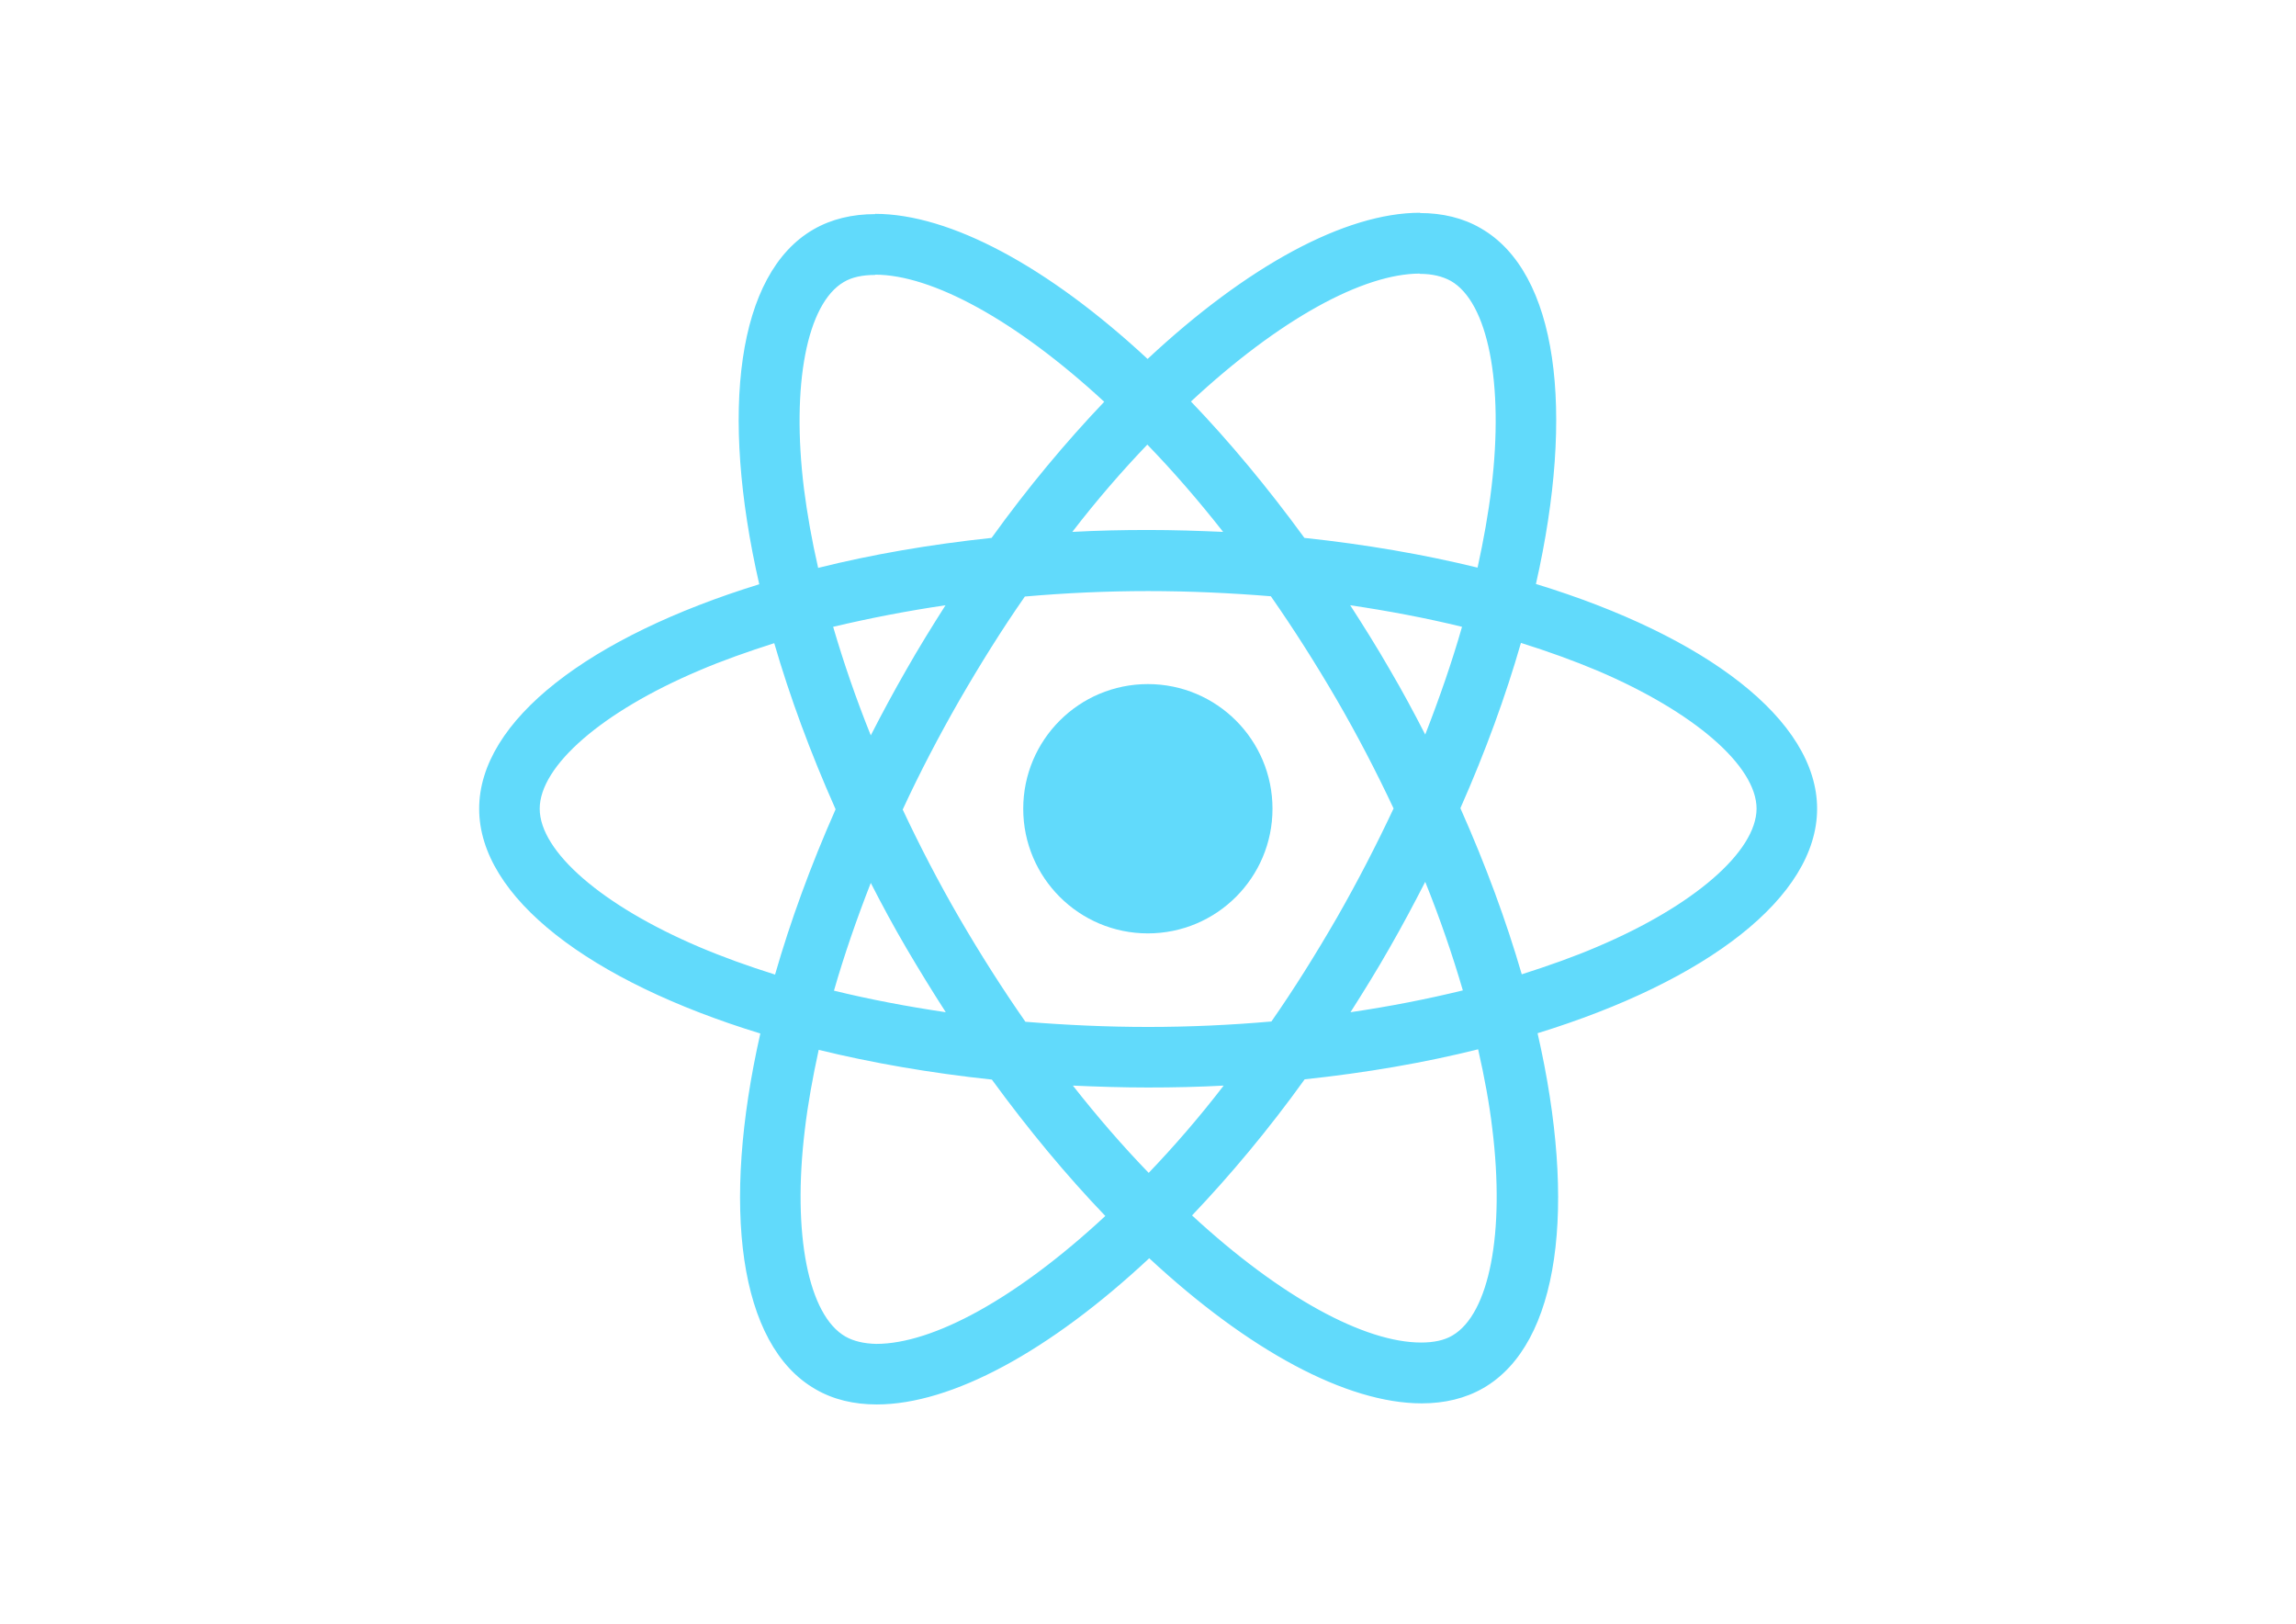
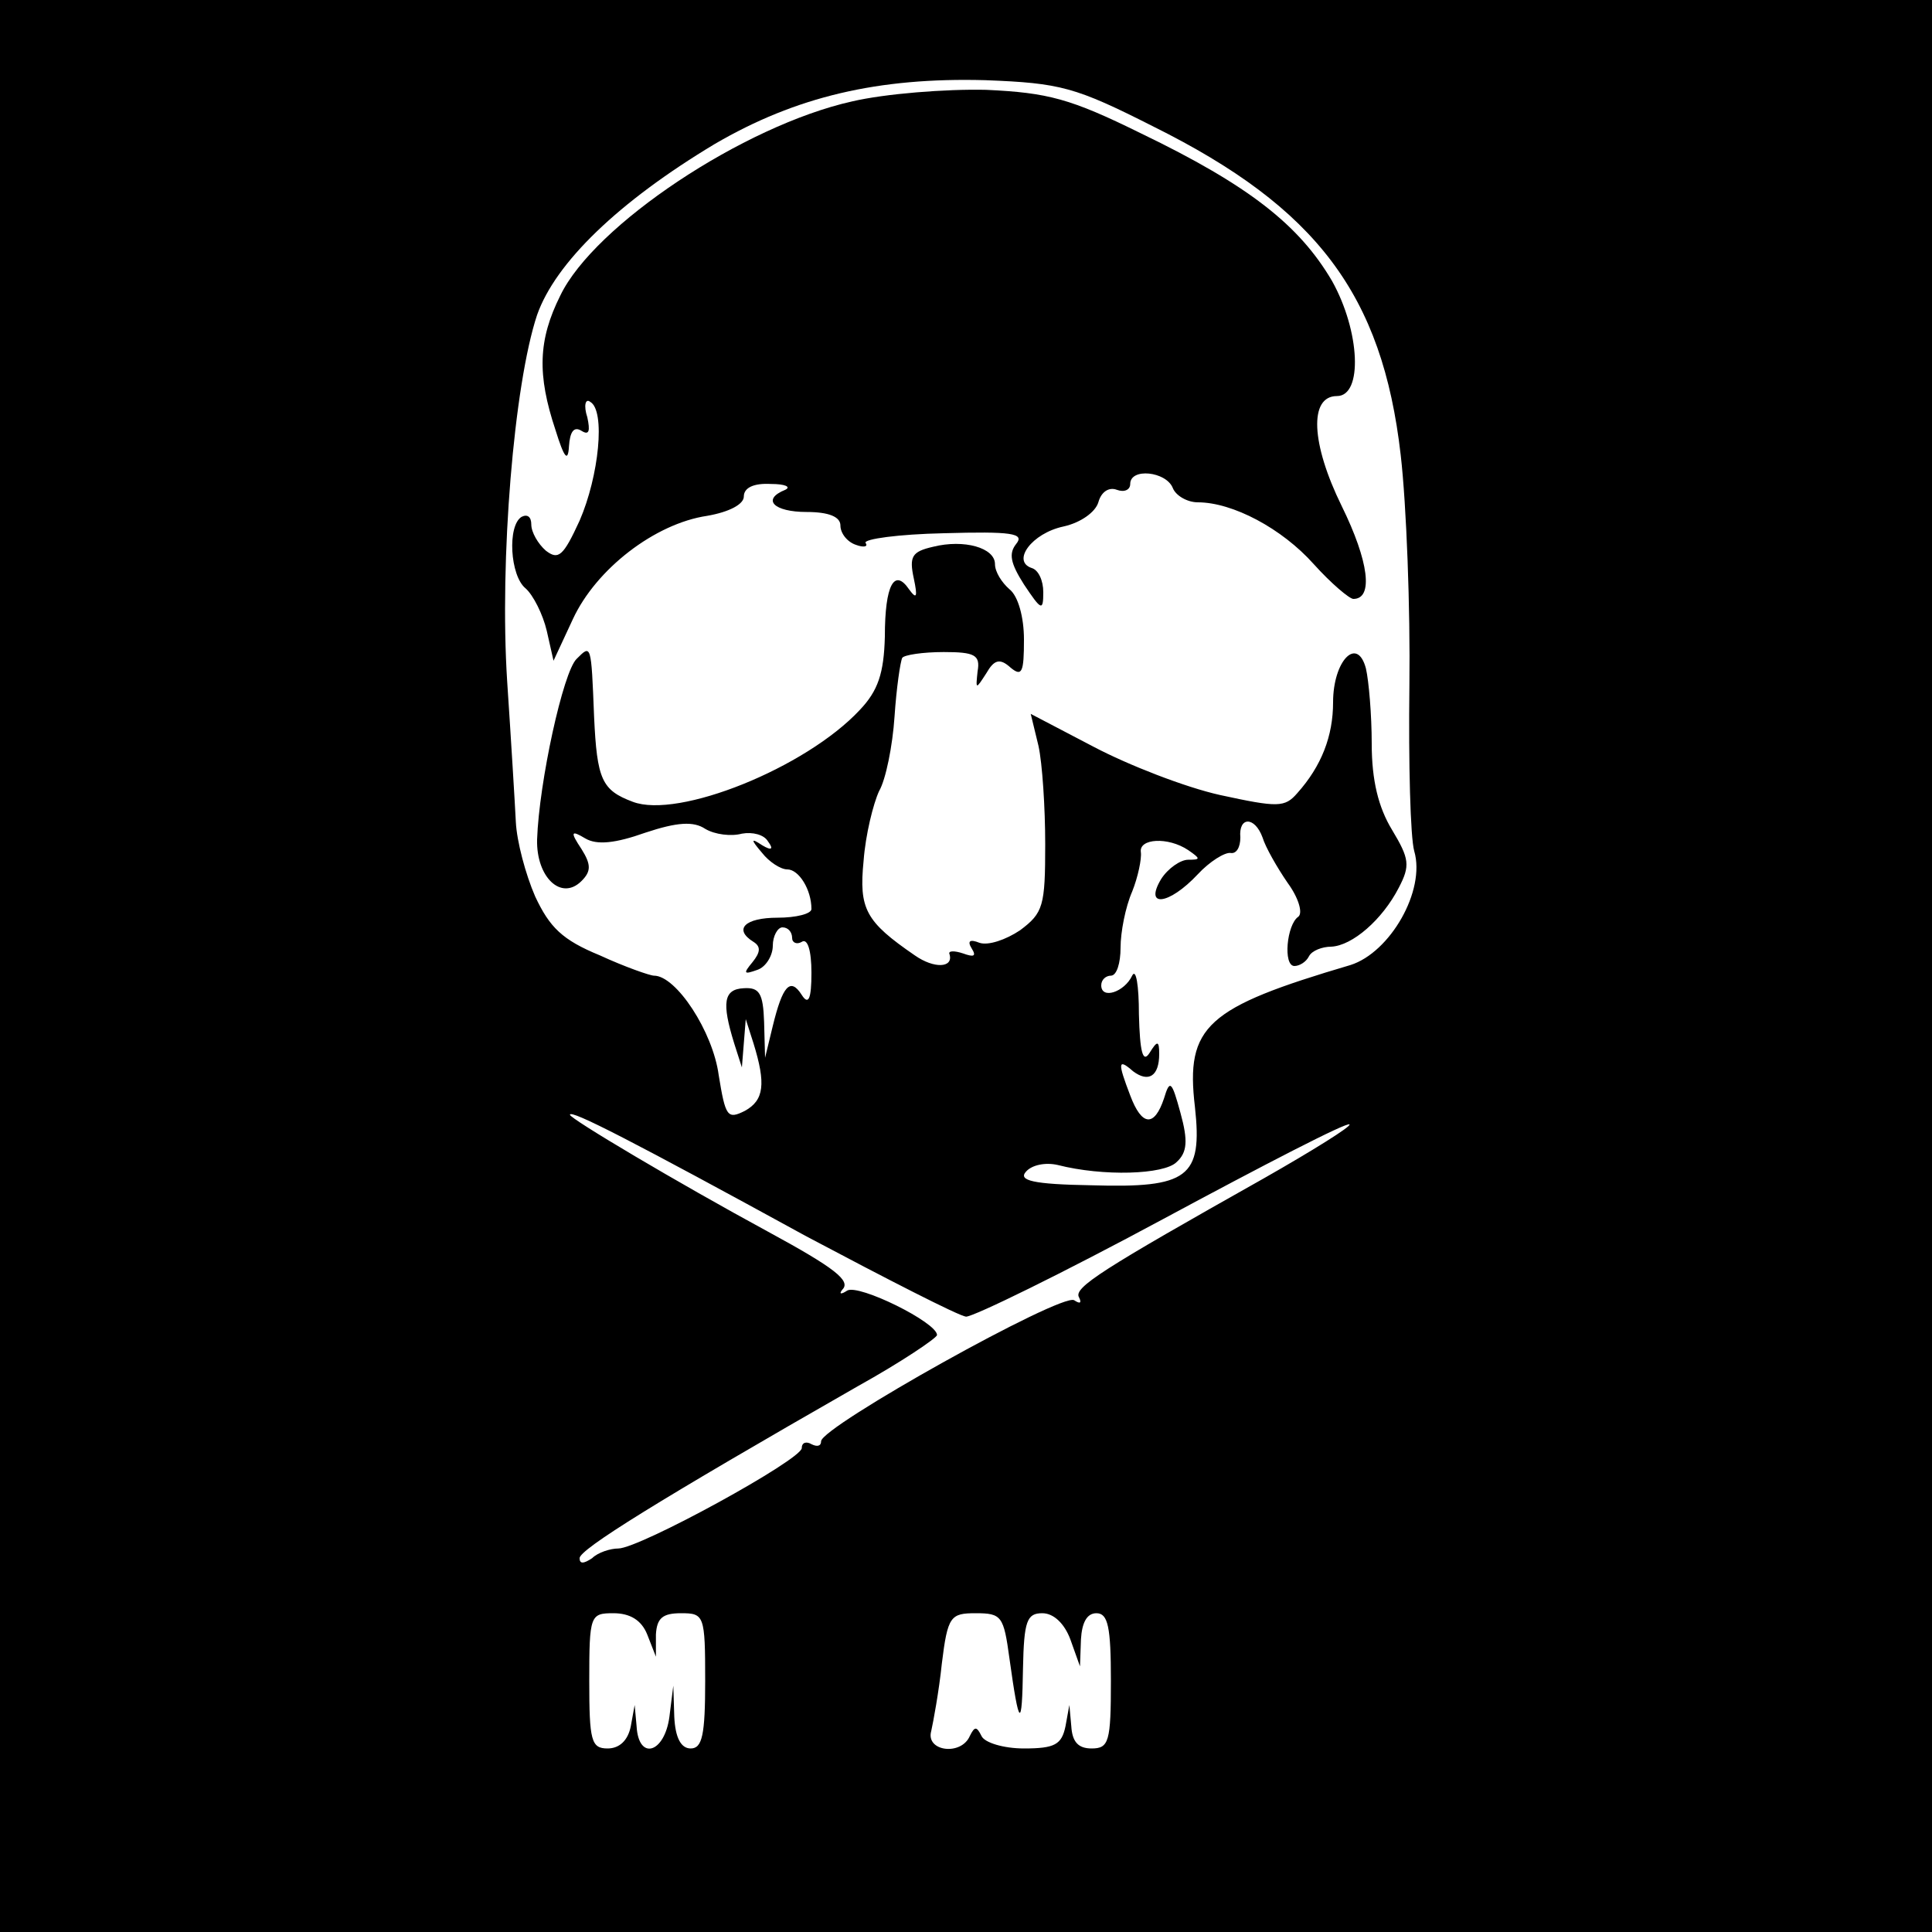
- <svg xmlns="http://www.w3.org/2000/svg" viewBox="0 0 841.9 595.3">
-   <g fill="#61DAFB">
-     <path d="M666.3 296.5c0-32.5-40.7-63.3-103.1-82.4 14.4-63.6 8-114.2-20.2-130.4-6.5-3.8-14.1-5.6-22.4-5.6v22.3c4.6 0 8.3.9 11.4 2.6 13.6 7.8 19.5 37.5 14.9 75.7-1.1 9.4-2.9 19.3-5.1 29.4-19.6-4.8-41-8.5-63.5-10.9-13.5-18.5-27.5-35.3-41.6-50 32.6-30.3 63.2-46.9 84-46.9V78c-27.5 0-63.5 19.6-99.9 53.6-36.4-33.8-72.4-53.2-99.9-53.2v22.3c20.7 0 51.4 16.5 84 46.6-14 14.7-28 31.4-41.3 49.9-22.6 2.4-44 6.1-63.6 11-2.3-10-4-19.7-5.2-29-4.7-38.2 1.1-67.9 14.6-75.8 3-1.8 6.9-2.6 11.5-2.6V78.5c-8.4 0-16 1.8-22.6 5.6-28.1 16.2-34.4 66.7-19.9 130.1-62.2 19.2-102.7 49.9-102.7 82.3 0 32.5 40.7 63.3 103.1 82.4-14.4 63.6-8 114.2 20.2 130.4 6.5 3.8 14.1 5.6 22.5 5.6 27.5 0 63.5-19.6 99.9-53.6 36.4 33.8 72.4 53.2 99.9 53.2 8.4 0 16-1.8 22.6-5.6 28.1-16.2 34.4-66.7 19.9-130.1 62-19.1 102.5-49.9 102.5-82.3zm-130.2-66.7c-3.7 12.9-8.3 26.2-13.5 39.5-4.1-8-8.4-16-13.1-24-4.6-8-9.5-15.8-14.4-23.4 14.2 2.1 27.9 4.7 41 7.9zm-45.8 106.5c-7.8 13.5-15.8 26.3-24.1 38.2-14.9 1.3-30 2-45.2 2-15.1 0-30.2-.7-45-1.9-8.3-11.9-16.4-24.6-24.2-38-7.6-13.1-14.5-26.4-20.8-39.8 6.2-13.4 13.2-26.8 20.7-39.9 7.8-13.5 15.8-26.3 24.1-38.2 14.9-1.3 30-2 45.2-2 15.1 0 30.2.7 45 1.9 8.3 11.9 16.4 24.6 24.2 38 7.6 13.1 14.5 26.4 20.8 39.8-6.3 13.4-13.2 26.8-20.7 39.9zm32.3-13c5.4 13.4 10 26.8 13.8 39.8-13.1 3.2-26.9 5.9-41.2 8 4.9-7.7 9.8-15.6 14.4-23.7 4.6-8 8.9-16.1 13-24.1zM421.2 430c-9.3-9.6-18.6-20.3-27.8-32 9 .4 18.2.7 27.5.7 9.4 0 18.7-.2 27.8-.7-9 11.7-18.3 22.4-27.5 32zm-74.4-58.9c-14.2-2.1-27.9-4.7-41-7.9 3.7-12.9 8.3-26.2 13.5-39.5 4.1 8 8.4 16 13.1 24 4.7 8 9.5 15.8 14.4 23.4zM420.7 163c9.3 9.6 18.6 20.3 27.8 32-9-.4-18.2-.7-27.5-.7-9.4 0-18.7.2-27.8.7 9-11.7 18.3-22.4 27.5-32zm-74 58.9c-4.9 7.7-9.8 15.6-14.4 23.7-4.6 8-8.9 16-13 24-5.4-13.4-10-26.8-13.8-39.8 13.1-3.1 26.9-5.8 41.2-7.9zm-90.5 125.2c-35.4-15.1-58.3-34.9-58.3-50.6 0-15.7 22.9-35.6 58.3-50.6 8.6-3.7 18-7 27.7-10.1 5.7 19.6 13.2 40 22.5 60.9-9.2 20.8-16.6 41.1-22.2 60.6-9.9-3.1-19.3-6.5-28-10.2zM310 490c-13.6-7.8-19.5-37.5-14.9-75.7 1.1-9.4 2.9-19.3 5.1-29.4 19.6 4.8 41 8.5 63.5 10.9 13.5 18.5 27.5 35.3 41.6 50-32.6 30.3-63.2 46.9-84 46.9-4.5-.1-8.3-1-11.3-2.7zm237.2-76.2c4.7 38.2-1.1 67.9-14.6 75.8-3 1.8-6.9 2.6-11.5 2.6-20.7 0-51.4-16.5-84-46.6 14-14.7 28-31.4 41.3-49.9 22.6-2.4 44-6.1 63.6-11 2.3 10.1 4.1 19.8 5.2 29.1zm38.5-66.7c-8.6 3.7-18 7-27.7 10.1-5.7-19.6-13.2-40-22.5-60.9 9.2-20.8 16.6-41.1 22.2-60.6 9.9 3.1 19.3 6.5 28.1 10.2 35.4 15.1 58.3 34.9 58.3 50.6-.1 15.7-23 35.6-58.4 50.6zM320.8 78.4z" />
-     <circle cx="420.9" cy="296.5" r="45.7" />
-     <path d="M520.5 78.1z" />
+ <svg xmlns="http://www.w3.org/2000/svg" version="1.0" width="200pt" height="200pt" viewBox="0 0 200 200" preserveAspectRatio="xMidYMid meet">
+   <g transform="translate(0,200) scale(0.1,-0.1)" fill="#000000" stroke="none">
+     <path d="M0 1000 l0 -1000 1000 0 1000 0 0 1000 0 1000 -1000 0 -1000 0 0 -1000z m1194 869 c169 -84 237 -174 256 -340 6 -52 10 -159 9 -239 -1 -80 1 -157 5 -171 12 -41 -25 -105 -66 -118 -149 -44 -171 -63 -161 -147 8 -73 -7 -84 -107 -81 -61 1 -76 5 -68 14 6 7 20 10 33 7 47 -12 110 -10 123 3 11 10 12 22 4 51 -9 33 -11 35 -17 15 -10 -30 -23 -29 -35 3 -13 34 -13 39 3 25 16 -12 27 -5 27 18 0 14 -2 14 -10 1 -7 -11 -10 1 -11 40 0 30 -3 48 -7 40 -8 -17 -32 -25 -32 -10 0 6 5 10 10 10 6 0 10 13 10 29 0 16 5 42 12 58 6 15 10 34 9 41 -2 14 28 16 49 2 13 -9 13 -10 0 -10 -8 0 -21 -9 -28 -20 -18 -30 8 -27 38 5 12 13 28 23 34 22 6 -1 10 6 10 16 -2 22 15 22 23 0 3 -10 15 -31 26 -47 11 -15 16 -31 11 -35 -12 -8 -16 -51 -4 -51 5 0 12 4 15 10 3 6 14 10 23 10 22 1 53 28 70 61 12 23 11 30 -7 60 -14 23 -21 51 -21 89 0 30 -3 65 -6 78 -9 34 -34 8 -34 -35 0 -35 -12 -66 -37 -94 -13 -15 -20 -15 -80 -2 -36 8 -95 31 -131 50 l-65 34 8 -33 c4 -18 7 -64 7 -102 0 -64 -2 -71 -26 -89 -15 -10 -33 -16 -42 -13 -10 4 -13 2 -8 -6 5 -8 2 -9 -9 -5 -9 3 -16 3 -14 -1 4 -14 -16 -15 -36 -1 -51 35 -58 48 -53 98 2 27 10 59 16 72 7 12 14 47 16 77 2 30 6 57 8 61 2 3 21 6 43 6 32 0 38 -3 35 -20 -2 -19 -2 -19 9 -2 8 14 14 16 25 6 12 -10 14 -5 14 29 0 23 -6 45 -15 52 -8 7 -15 18 -15 26 0 17 -32 26 -64 18 -22 -5 -25 -10 -20 -33 4 -19 3 -22 -5 -11 -15 22 -25 5 -25 -49 -1 -38 -7 -56 -26 -76 -56 -60 -188 -113 -235 -95 -32 12 -37 23 -40 88 -3 76 -3 75 -18 60 -14 -13 -39 -128 -41 -187 -1 -39 25 -64 46 -43 10 10 10 17 0 33 -12 18 -11 20 4 11 12 -7 31 -5 62 6 33 11 50 12 62 4 10 -6 27 -8 38 -5 11 2 23 -1 27 -8 6 -8 4 -10 -6 -4 -12 8 -12 6 0 -8 7 -9 19 -17 26 -17 12 0 25 -21 25 -41 0 -5 -16 -9 -35 -9 -34 0 -46 -12 -25 -25 8 -5 7 -11 -1 -21 -10 -12 -9 -13 5 -8 9 3 16 15 16 25 0 10 5 19 10 19 6 0 10 -5 10 -11 0 -5 5 -7 10 -4 6 4 10 -9 10 -32 0 -27 -3 -34 -10 -23 -12 19 -20 9 -30 -32 l-8 -33 -1 37 c-1 30 -5 36 -21 35 -21 -1 -23 -15 -10 -57 l8 -25 2 25 2 25 8 -25 c13 -42 11 -59 -9 -70 -18 -9 -20 -6 -27 37 -6 45 -44 103 -67 103 -4 0 -30 9 -56 21 -39 16 -52 29 -67 61 -10 23 -19 57 -20 77 -1 20 -5 86 -9 146 -8 125 7 307 31 379 19 54 84 117 184 177 84 49 169 69 280 66 78 -3 93 -7 174 -48z m-359 -1149 c83 -44 157 -82 165 -83 8 0 100 45 204 101 104 56 191 101 193 98 2 -2 -38 -27 -89 -56 -167 -94 -197 -113 -191 -123 3 -6 1 -7 -5 -3 -13 8 -262 -131 -262 -146 0 -5 -4 -6 -10 -3 -5 3 -10 2 -10 -4 0 -12 -168 -104 -190 -104 -8 0 -21 -4 -27 -10 -9 -6 -13 -6 -13 0 0 9 80 59 288 178 45 25 82 50 82 53 0 13 -81 53 -93 46 -6 -4 -9 -4 -5 1 9 9 -7 22 -77 60 -94 51 -205 117 -205 121 0 6 66 -28 245 -126z m-165 -412 l9 -23 0 23 c1 17 7 22 26 22 24 0 25 -2 25 -70 0 -56 -3 -70 -15 -70 -10 0 -16 11 -17 33 l-1 32 -4 -32 c-5 -38 -32 -46 -34 -10 l-2 22 -4 -22 c-3 -15 -12 -23 -24 -23 -17 0 -19 8 -19 70 0 68 1 70 25 70 17 0 29 -7 35 -22z m375 -25 c10 -72 13 -74 14 -10 1 49 4 57 20 57 12 0 23 -11 29 -27 l10 -28 1 28 c1 17 6 27 16 27 12 0 15 -14 15 -70 0 -63 -2 -70 -20 -70 -14 0 -20 7 -21 23 l-2 22 -4 -22 c-4 -19 -11 -23 -43 -23 -21 0 -41 6 -44 13 -5 10 -7 10 -12 0 -9 -21 -46 -16 -40 5 2 9 8 41 11 70 6 49 9 52 35 52 27 0 29 -3 35 -47z" />
+     <path d="M882 1895 c-112 -25 -267 -128 -302 -201 -23 -46 -24 -82 -5 -139 9 -29 13 -34 14 -17 1 15 5 21 13 16 8 -5 9 0 6 14 -4 12 -2 20 3 16 16 -9 9 -77 -11 -123 -17 -37 -22 -41 -35 -31 -8 7 -15 19 -15 27 0 8 -4 11 -10 8 -15 -9 -12 -61 4 -74 8 -7 18 -27 22 -44 l7 -31 20 43 c24 52 85 99 139 107 23 4 38 12 38 20 0 9 10 14 28 13 15 0 21 -3 15 -6 -25 -10 -12 -23 22 -23 23 0 35 -5 35 -14 0 -8 7 -17 16 -20 8 -3 13 -2 10 2 -2 4 34 9 81 10 70 2 84 0 75 -11 -8 -10 -6 -20 8 -42 18 -27 20 -28 20 -8 0 12 -5 23 -12 25 -21 7 0 36 33 43 18 4 33 15 36 25 3 11 11 16 19 13 8 -3 14 0 14 6 0 17 37 13 44 -4 3 -8 15 -15 26 -15 36 0 87 -27 120 -64 18 -20 37 -36 41 -36 21 0 16 39 -12 96 -32 65 -34 114 -5 114 27 0 24 67 -5 119 -34 58 -86 99 -198 153 -73 36 -96 42 -160 45 -42 1 -105 -4 -139 -12z" />
  </g>
</svg>
